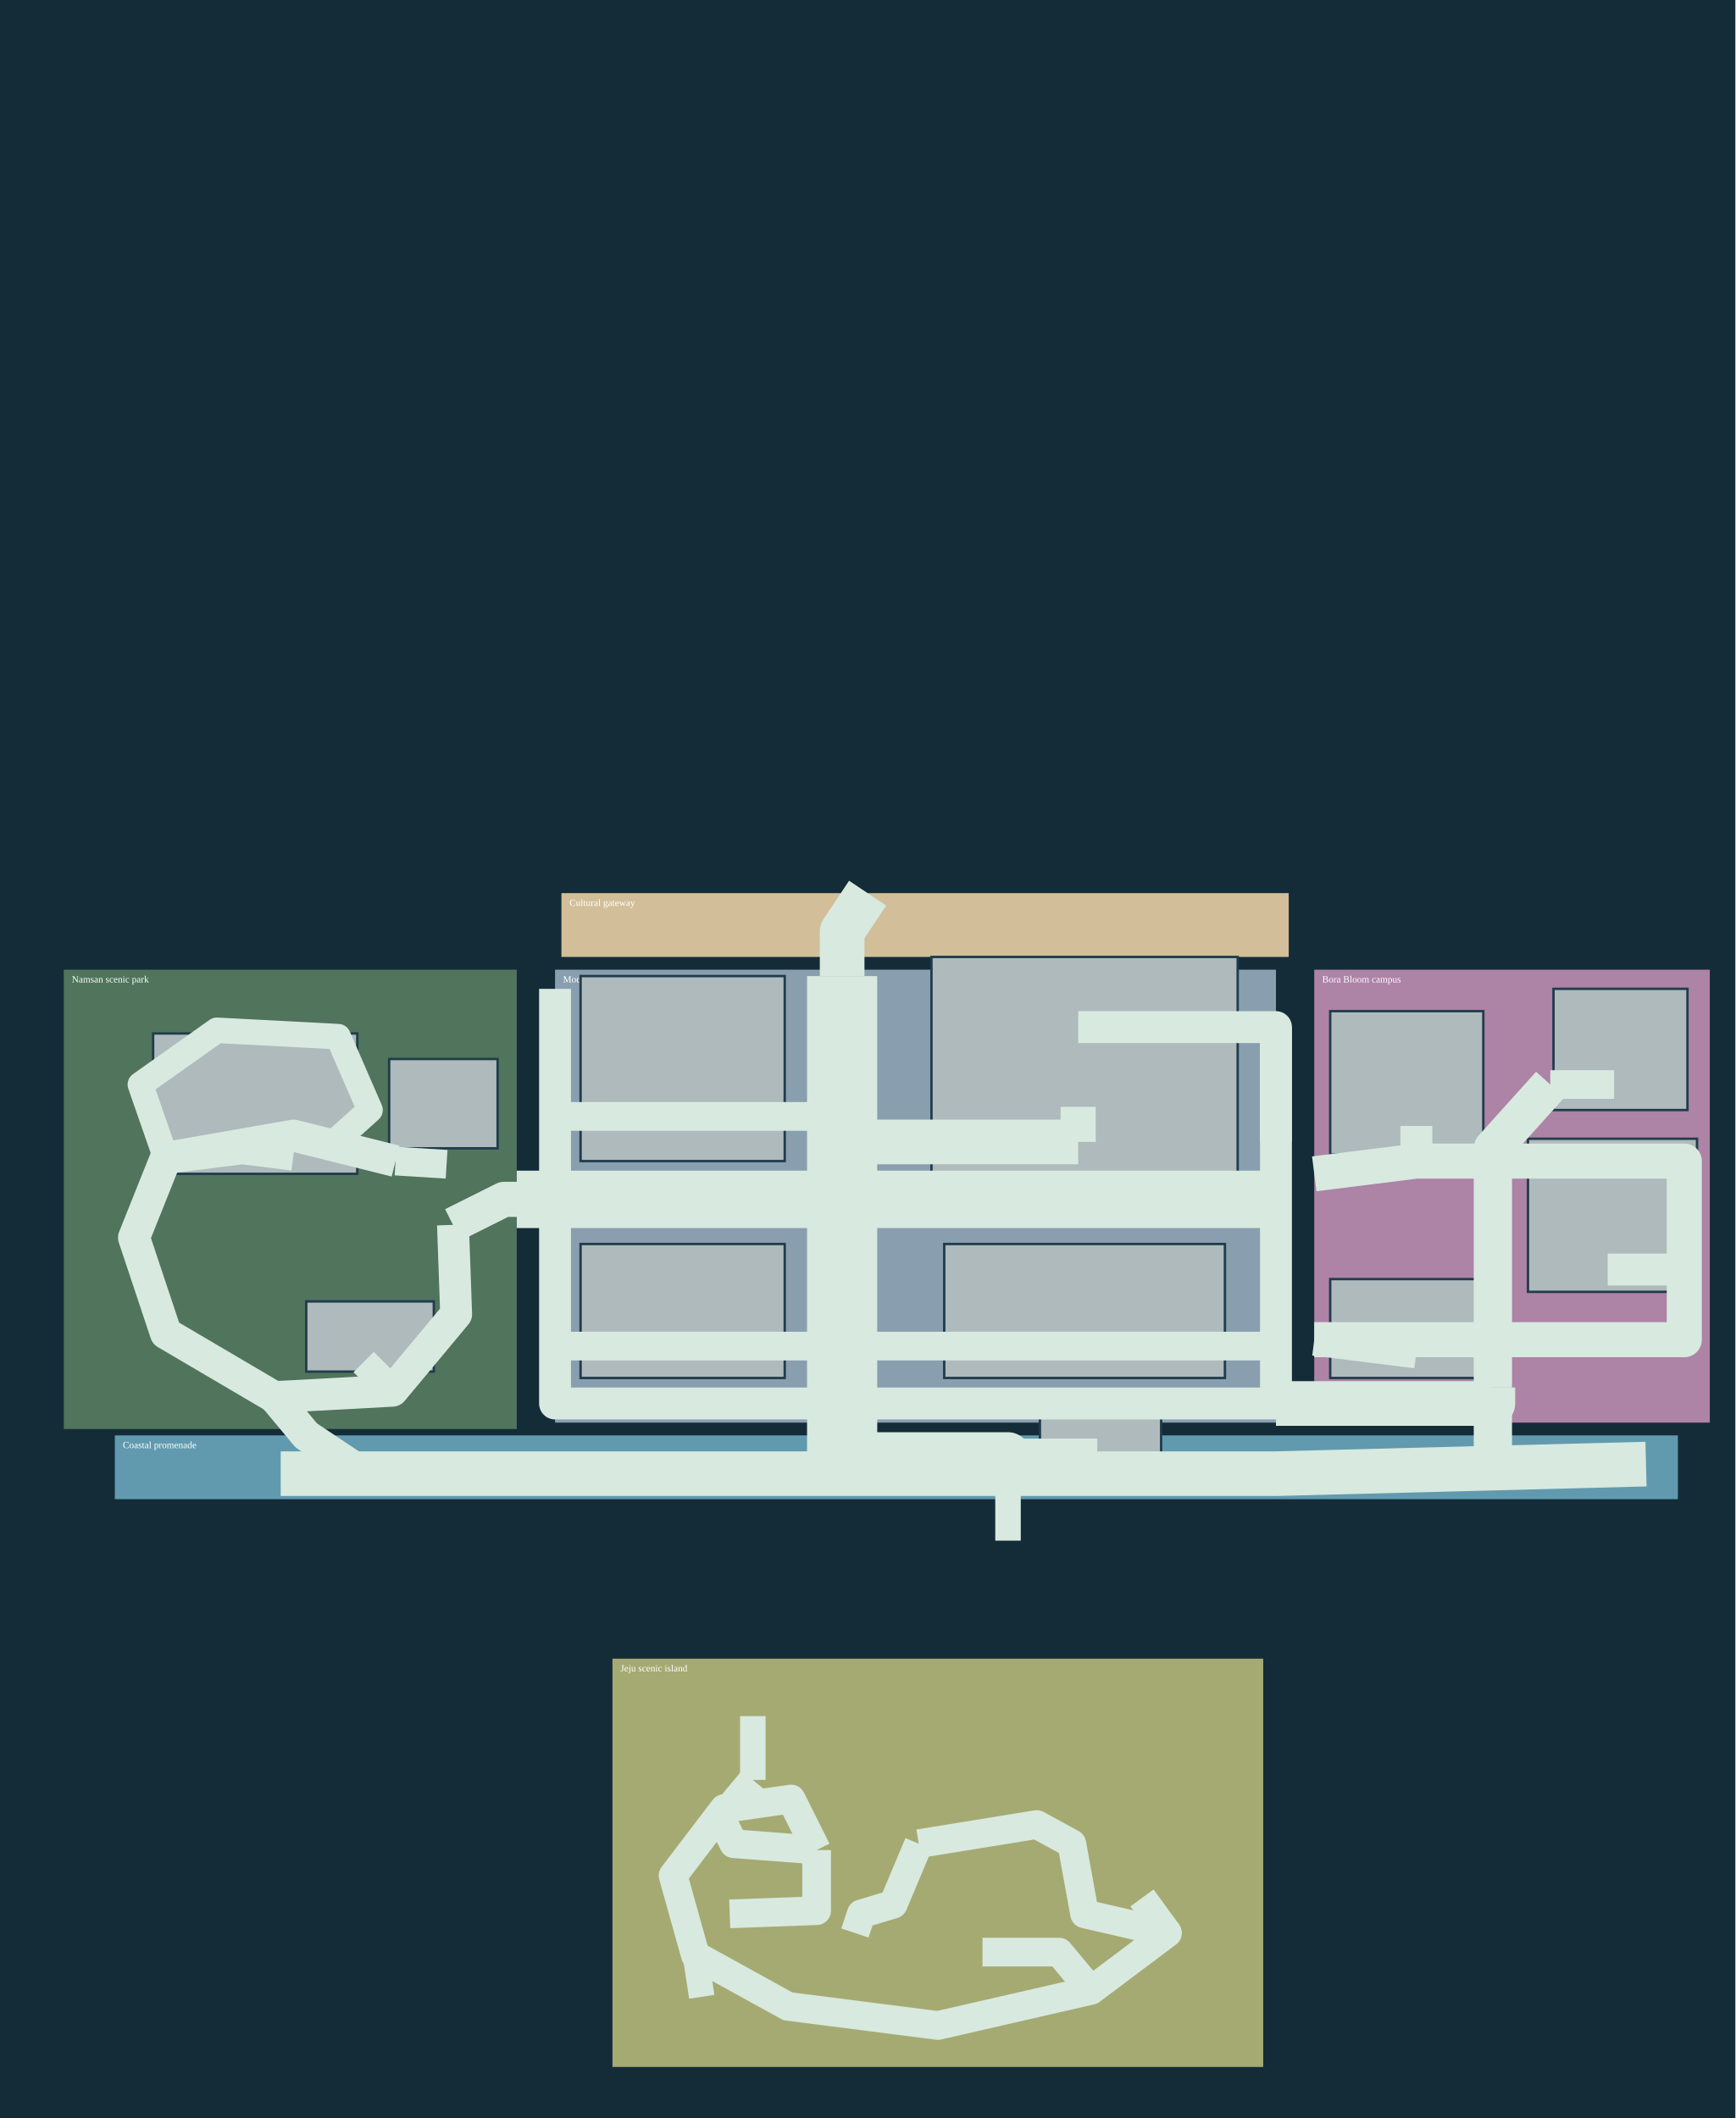
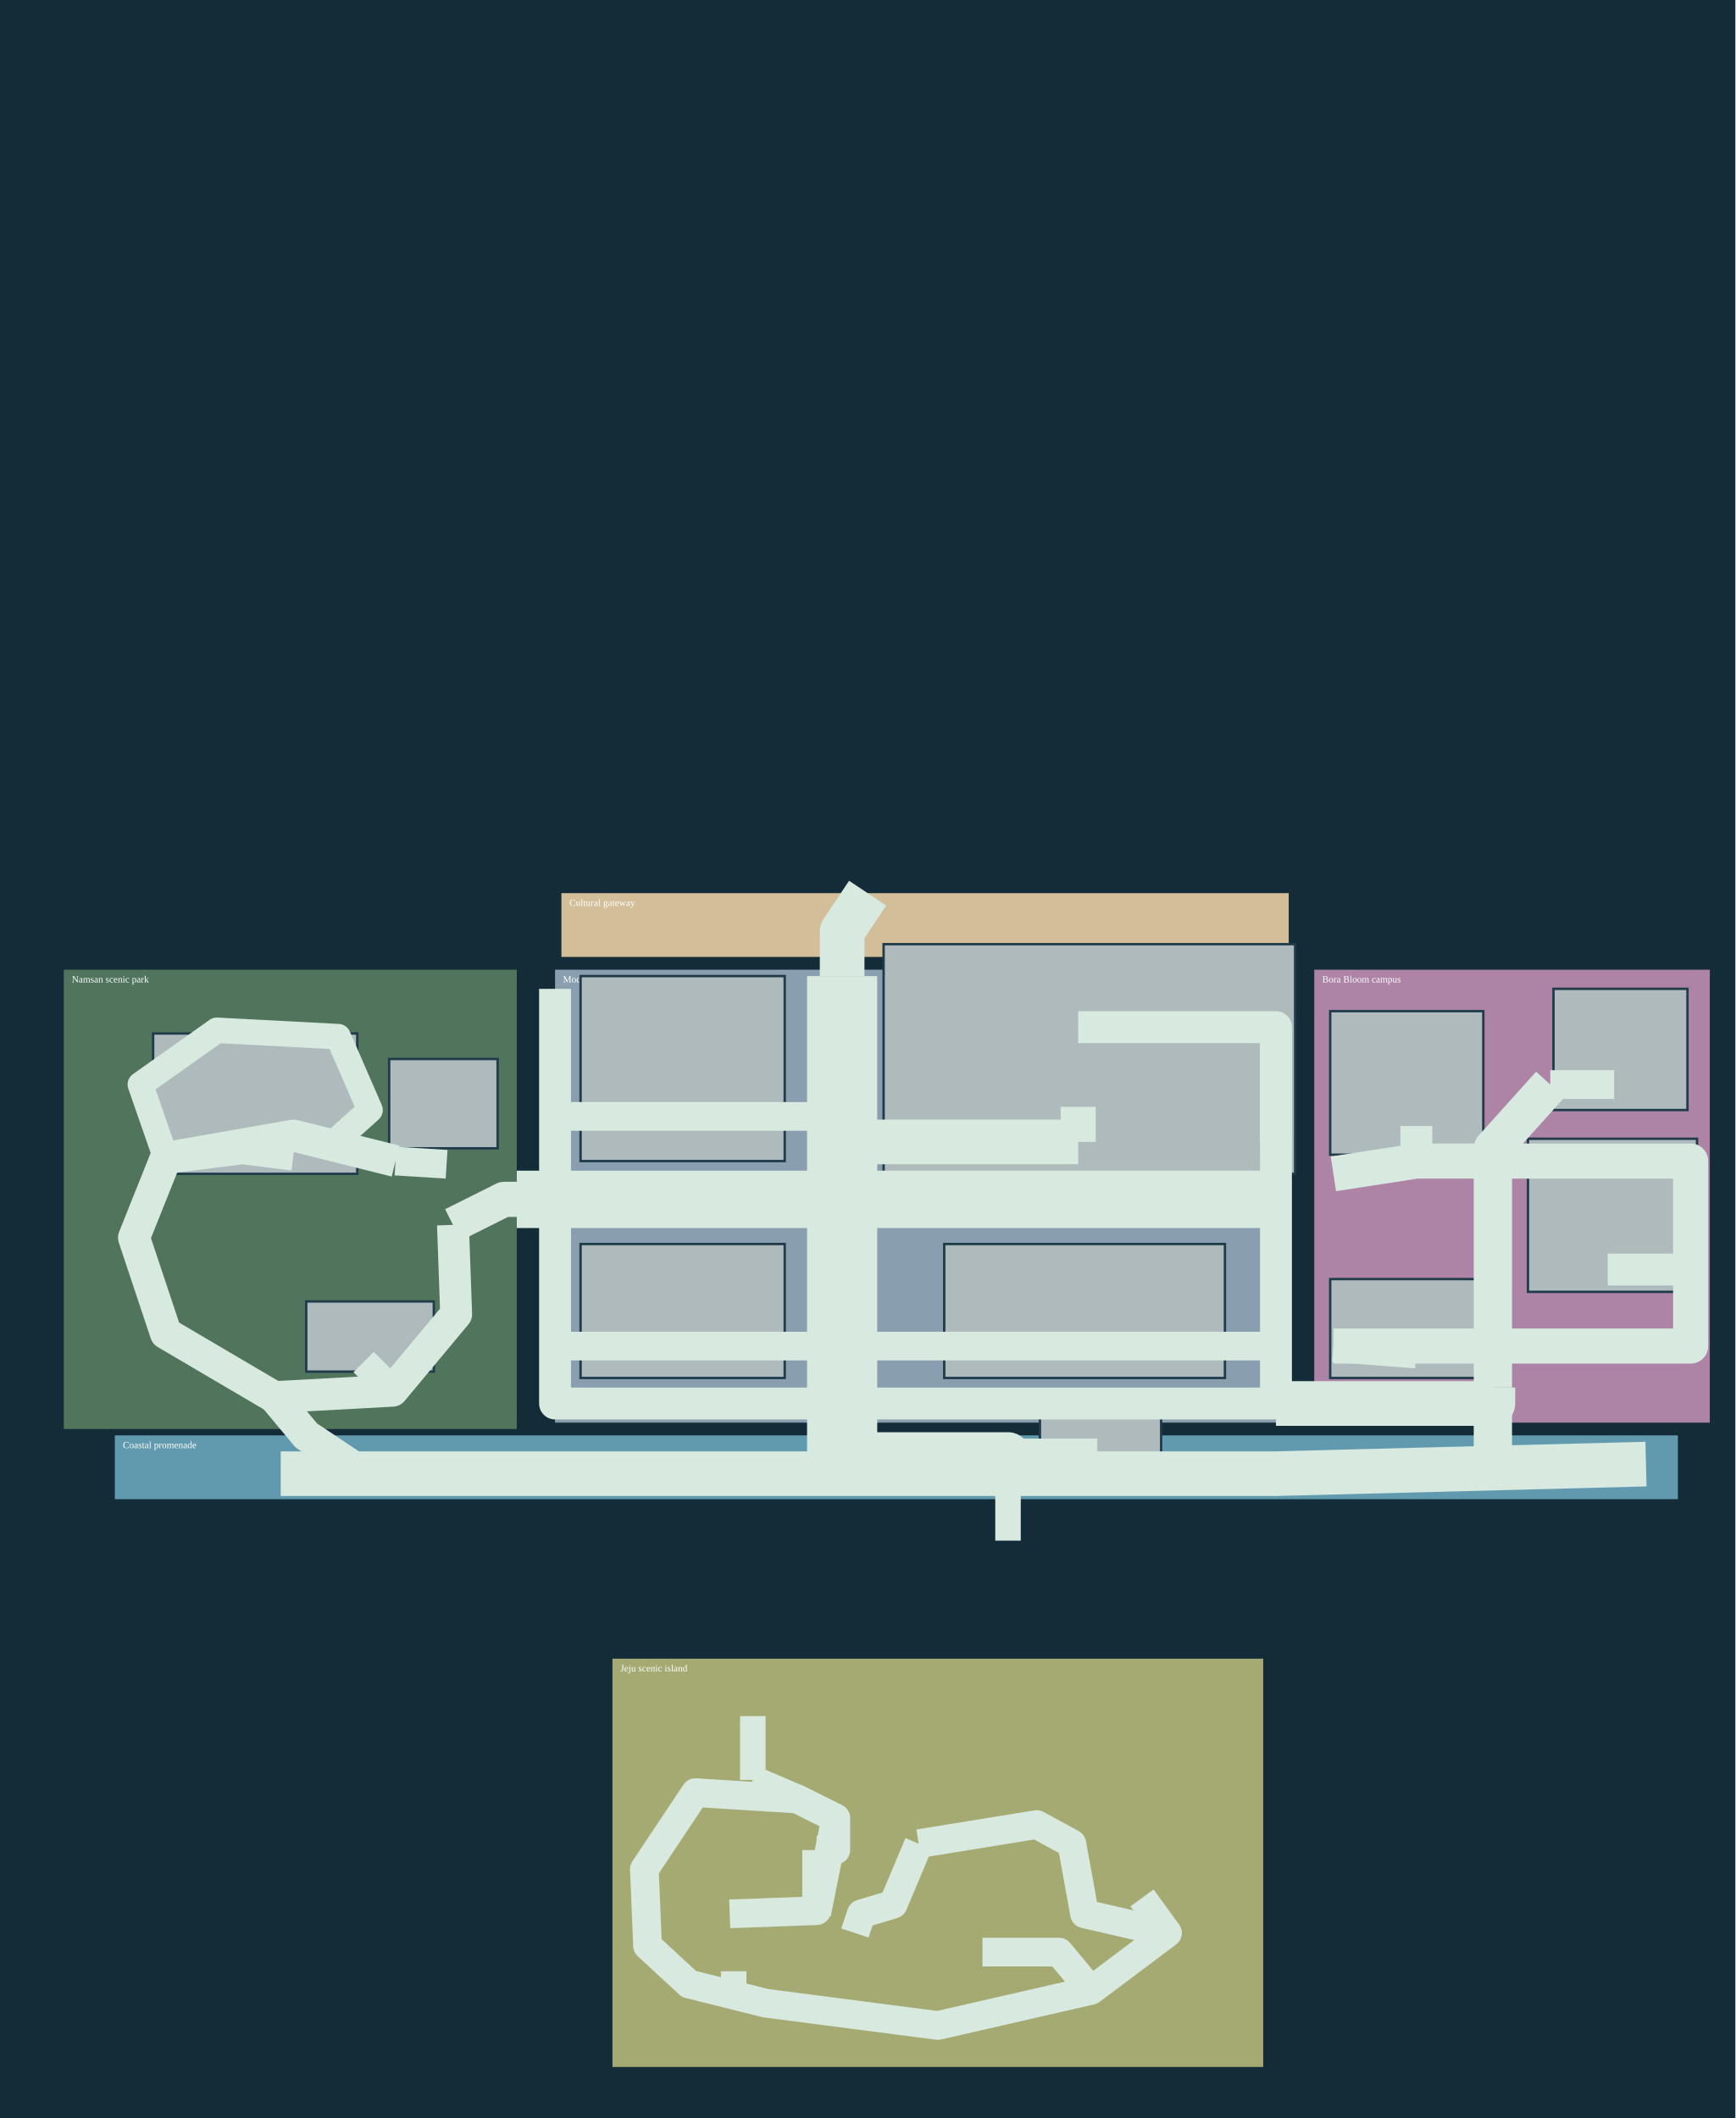
<svg xmlns="http://www.w3.org/2000/svg" viewBox="0 0 4352 5312">
  <rect width="4352" height="5312" fill="#142c38" />
  <rect x="1408" y="2240" width="1824" height="160" fill="#d2bf99" />
  <text x="1428" y="2272" fill="white" font-size="24">Cultural gateway</text>
  <rect x="160" y="2432" width="1136" height="1152" fill="#50745c" />
  <text x="180" y="2464" fill="white" font-size="24">Namsan scenic park</text>
  <rect x="1392" y="2432" width="1808" height="1136" fill="#899eaf" />
  <text x="1412" y="2464" fill="white" font-size="24">Modern city blocks</text>
  <rect x="3296" y="2432" width="992" height="1136" fill="#ad83a6" />
  <text x="3316" y="2464" fill="white" font-size="24">Bora Bloom campus</text>
  <rect x="288" y="3600" width="3920" height="160" fill="#619aaf" />
  <text x="308" y="3632" fill="white" font-size="24">Coastal promenade</text>
  <rect x="1536" y="4160" width="1632" height="1024" fill="#a5aa72" />
  <text x="1556" y="4192" fill="white" font-size="24">Jeju scenic island</text>
  <rect id="book-and-market-block" x="1456" y="2448" width="512" height="464" fill="#aebabc" stroke="#203c4b" stroke-width="6" />
-   <rect id="station-transport-block" x="2336" y="2400" width="768" height="544" fill="#aebabc" stroke="#203c4b" stroke-width="6" />
+   <rect id="station-transport-block" x="2216" y="2368" width="1032" height="576" fill="#aebabc" stroke="#203c4b" stroke-width="6" />
  <rect id="library-civic-block" x="1456" y="3120" width="512" height="336" fill="#aebabc" stroke="#203c4b" stroke-width="6" />
  <rect id="cafe-commercial-block" x="2368" y="3120" width="704" height="336" fill="#aebabc" stroke="#203c4b" stroke-width="6" />
  <rect id="ferry-terminal" x="2608" y="3488" width="304" height="192" fill="#aebabc" stroke="#203c4b" stroke-width="6" />
  <rect id="tower-site" x="384" y="2592" width="512" height="352" fill="#aebabc" stroke="#203c4b" stroke-width="6" />
  <rect id="park-pavilion" x="976" y="2656" width="272" height="224" fill="#aebabc" stroke="#203c4b" stroke-width="6" />
  <rect id="park-terrace" x="768" y="3264" width="320" height="176" fill="#aebabc" stroke="#203c4b" stroke-width="6" />
  <rect id="wheel-garden" x="3336" y="2536" width="384" height="360" fill="#aebabc" stroke="#203c4b" stroke-width="6" />
  <rect id="carousel-court" x="3832" y="2856" width="424" height="384" fill="#aebabc" stroke="#203c4b" stroke-width="6" />
  <rect id="creative-hall" x="3336" y="3208" width="368" height="248" fill="#aebabc" stroke="#203c4b" stroke-width="6" />
  <rect id="refreshment-garden" x="3896" y="2480" width="336" height="304" fill="#aebabc" stroke="#203c4b" stroke-width="6" />
  <polyline id="cultural-gateway" points="2176,2240 2112,2336 2112,2448" fill="none" stroke="#d8e9df" stroke-width="112" stroke-linejoin="round" />
  <polyline id="civic-boulevard" points="2112,2448 2112,3712" fill="none" stroke="#d8e9df" stroke-width="176" stroke-linejoin="round" />
  <polyline id="metropolitan-avenue" points="1296,3008 3232,3008" fill="none" stroke="#d8e9df" stroke-width="144" stroke-linejoin="round" />
  <polyline id="west-local-street" points="1392,2480 1392,3520 2112,3520" fill="none" stroke="#d8e9df" stroke-width="80" stroke-linejoin="round" />
  <polyline id="east-local-street" points="3200,2576 3200,3520 2112,3520" fill="none" stroke="#d8e9df" stroke-width="80" stroke-linejoin="round" />
  <polyline id="bookshop-frontage" points="1392,2800 2112,2800" fill="none" stroke="#d8e9df" stroke-width="72" stroke-linejoin="round" />
  <polyline id="station-plaza-link" points="2112,2864 2704,2864" fill="none" stroke="#d8e9df" stroke-width="112" stroke-linejoin="round" />
  <polyline id="station-door" points="2704,2864 2704,2776" fill="none" stroke="#d8e9df" stroke-width="88" stroke-linejoin="round" />
  <polyline id="platform-access" points="3200,2864 3200,2576 2704,2576" fill="none" stroke="#d8e9df" stroke-width="80" stroke-linejoin="round" />
  <polyline id="library-frontage" points="1392,3376 2112,3376" fill="none" stroke="#d8e9df" stroke-width="72" stroke-linejoin="round" />
  <polyline id="cafe-frontage" points="2112,3376 3200,3376" fill="none" stroke="#d8e9df" stroke-width="72" stroke-linejoin="round" />
  <polyline id="harbor-approach" points="2112,3648 2528,3648 2528,3712" fill="none" stroke="#d8e9df" stroke-width="112" stroke-linejoin="round" />
  <polyline id="terminal-front" points="2528,3648 2752,3648" fill="none" stroke="#d8e9df" stroke-width="80" stroke-linejoin="round" />
  <polyline id="coastal-promenade" points="704,3696 1392,3696 2112,3696 3200,3696 4128,3672" fill="none" stroke="#d8e9df" stroke-width="112" stroke-linejoin="round" />
  <polyline id="mainland-boarding" points="2528,3696 2528,3864" fill="none" stroke="#d8e9df" stroke-width="64" stroke-linejoin="round" />
  <polyline id="namsan-gate" points="1392,3008 1264,3008 1136,3072" fill="none" stroke="#d8e9df" stroke-width="88" stroke-linejoin="round" />
  <polyline id="namsan-loop" points="1136,3072 1144,3296 984,3488 688,3504 416,3344 336,3104 416,2904 736,2848 992,2912" fill="none" stroke="#d8e9df" stroke-width="80" stroke-linejoin="round" />
  <polyline id="tower-approach" points="416,2904 608,2880 736,2896" fill="none" stroke="#d8e9df" stroke-width="80" stroke-linejoin="round" />
  <polyline id="woodland-discovery" points="416,2904 352,2720 544,2584 848,2600 928,2784 848,2856" fill="none" stroke="#d8e9df" stroke-width="64" stroke-linejoin="round" />
  <polyline id="park-pavilion" points="992,2912 1120,2920" fill="none" stroke="#d8e9df" stroke-width="72" stroke-linejoin="round" />
  <polyline id="park-lookout" points="984,3488 912,3416" fill="none" stroke="#d8e9df" stroke-width="72" stroke-linejoin="round" />
  <polyline id="park-coastal-exit" points="688,3504 768,3600 912,3696" fill="none" stroke="#d8e9df" stroke-width="80" stroke-linejoin="round" />
  <polyline id="amusement-urban-access" points="3200,3520 3744,3520 3744,3480" fill="none" stroke="#d8e9df" stroke-width="112" stroke-linejoin="round" />
  <polyline id="amusement-axis" points="3744,3480 3744,2880 3888,2720" fill="none" stroke="#d8e9df" stroke-width="96" stroke-linejoin="round" />
-   <polyline id="amusement-loop" points="3296,2944 3552,2912 4224,2912 4224,3360 3968,3360 3744,3360 3296,3360" fill="none" stroke="#d8e9df" stroke-width="88" stroke-linejoin="round" />
+   <polyline id="amusement-loop" points="3344,2944 3552,2912 4240,2912 4240,3376 3968,3376 3744,3376 3344,3376" fill="none" stroke="#d8e9df" stroke-width="88" stroke-linejoin="round" />
  <polyline id="wheel-court-access" points="3552,2912 3552,2824" fill="none" stroke="#d8e9df" stroke-width="80" stroke-linejoin="round" />
-   <polyline id="carousel-court-access" points="4224,3184 4032,3184" fill="none" stroke="#d8e9df" stroke-width="80" stroke-linejoin="round" />
-   <polyline id="discovery-court-access" points="3296,3360 3552,3392" fill="none" stroke="#d8e9df" stroke-width="80" stroke-linejoin="round" />
+   <polyline id="carousel-court-access" points="4240,3184 4032,3184" fill="none" stroke="#d8e9df" stroke-width="80" stroke-linejoin="round" />
+   <polyline id="discovery-court-access" points="3344,3376 3552,3392" fill="none" stroke="#d8e9df" stroke-width="80" stroke-linejoin="round" />
  <polyline id="kiosk-court-access" points="3888,2720 4048,2720" fill="none" stroke="#d8e9df" stroke-width="72" stroke-linejoin="round" />
  <polyline id="entertainment-coast-link" points="3744,3520 3744,3696" fill="none" stroke="#d8e9df" stroke-width="96" stroke-linejoin="round" />
  <polyline id="island-boarding" points="1888,4304 1888,4464" fill="none" stroke="#d8e9df" stroke-width="64" stroke-linejoin="round" />
-   <polyline id="jeju-arrival" points="1888,4464 1808,4560 1840,4624 2048,4640" fill="none" stroke="#d8e9df" stroke-width="72" stroke-linejoin="round" />
-   <polyline id="jeju-scenic-loop" points="2048,4640 1984,4512 1816,4536 1688,4704 1744,4904 1976,5032 2352,5080 2736,4992 2928,4848 2720,4800 2688,4624 2600,4576 2304,4624" fill="none" stroke="#d8e9df" stroke-width="72" stroke-linejoin="round" />
+   <polyline id="jeju-arrival" points="1888,4464 2000,4512 2096,4560 2096,4640 2048,4640" fill="none" stroke="#d8e9df" stroke-width="72" stroke-linejoin="round" />
+   <polyline id="jeju-scenic-loop" points="2048,4800 2096,4560 2000,4512 1744,4496 1616,4688 1624,4880 1728,4976 1920,5024 2352,5080 2736,4992 2928,4848 2720,4800 2688,4624 2600,4576 2304,4624" fill="none" stroke="#d8e9df" stroke-width="72" stroke-linejoin="round" />
  <polyline id="jeju-village-access" points="2048,4640 2048,4792 1830,4800" fill="none" stroke="#d8e9df" stroke-width="72" stroke-linejoin="round" />
  <polyline id="jeju-garden-access" points="2304,4624 2240,4776 2160,4800 2144,4848" fill="none" stroke="#d8e9df" stroke-width="72" stroke-linejoin="round" />
  <polyline id="jeju-centre-access" points="2736,4992 2656,4896 2464,4896" fill="none" stroke="#d8e9df" stroke-width="72" stroke-linejoin="round" />
  <polyline id="jeju-viewpoint" points="2928,4848 2864,4760" fill="none" stroke="#d8e9df" stroke-width="72" stroke-linejoin="round" />
-   <polyline id="jeju-gateway" points="1744,4904 1760,5008" fill="none" stroke="#d8e9df" stroke-width="64" stroke-linejoin="round" />
+   <polyline id="jeju-gateway" points="1920,5024 1840,5000 1840,4944" fill="none" stroke="#d8e9df" stroke-width="64" stroke-linejoin="round" />
</svg>
